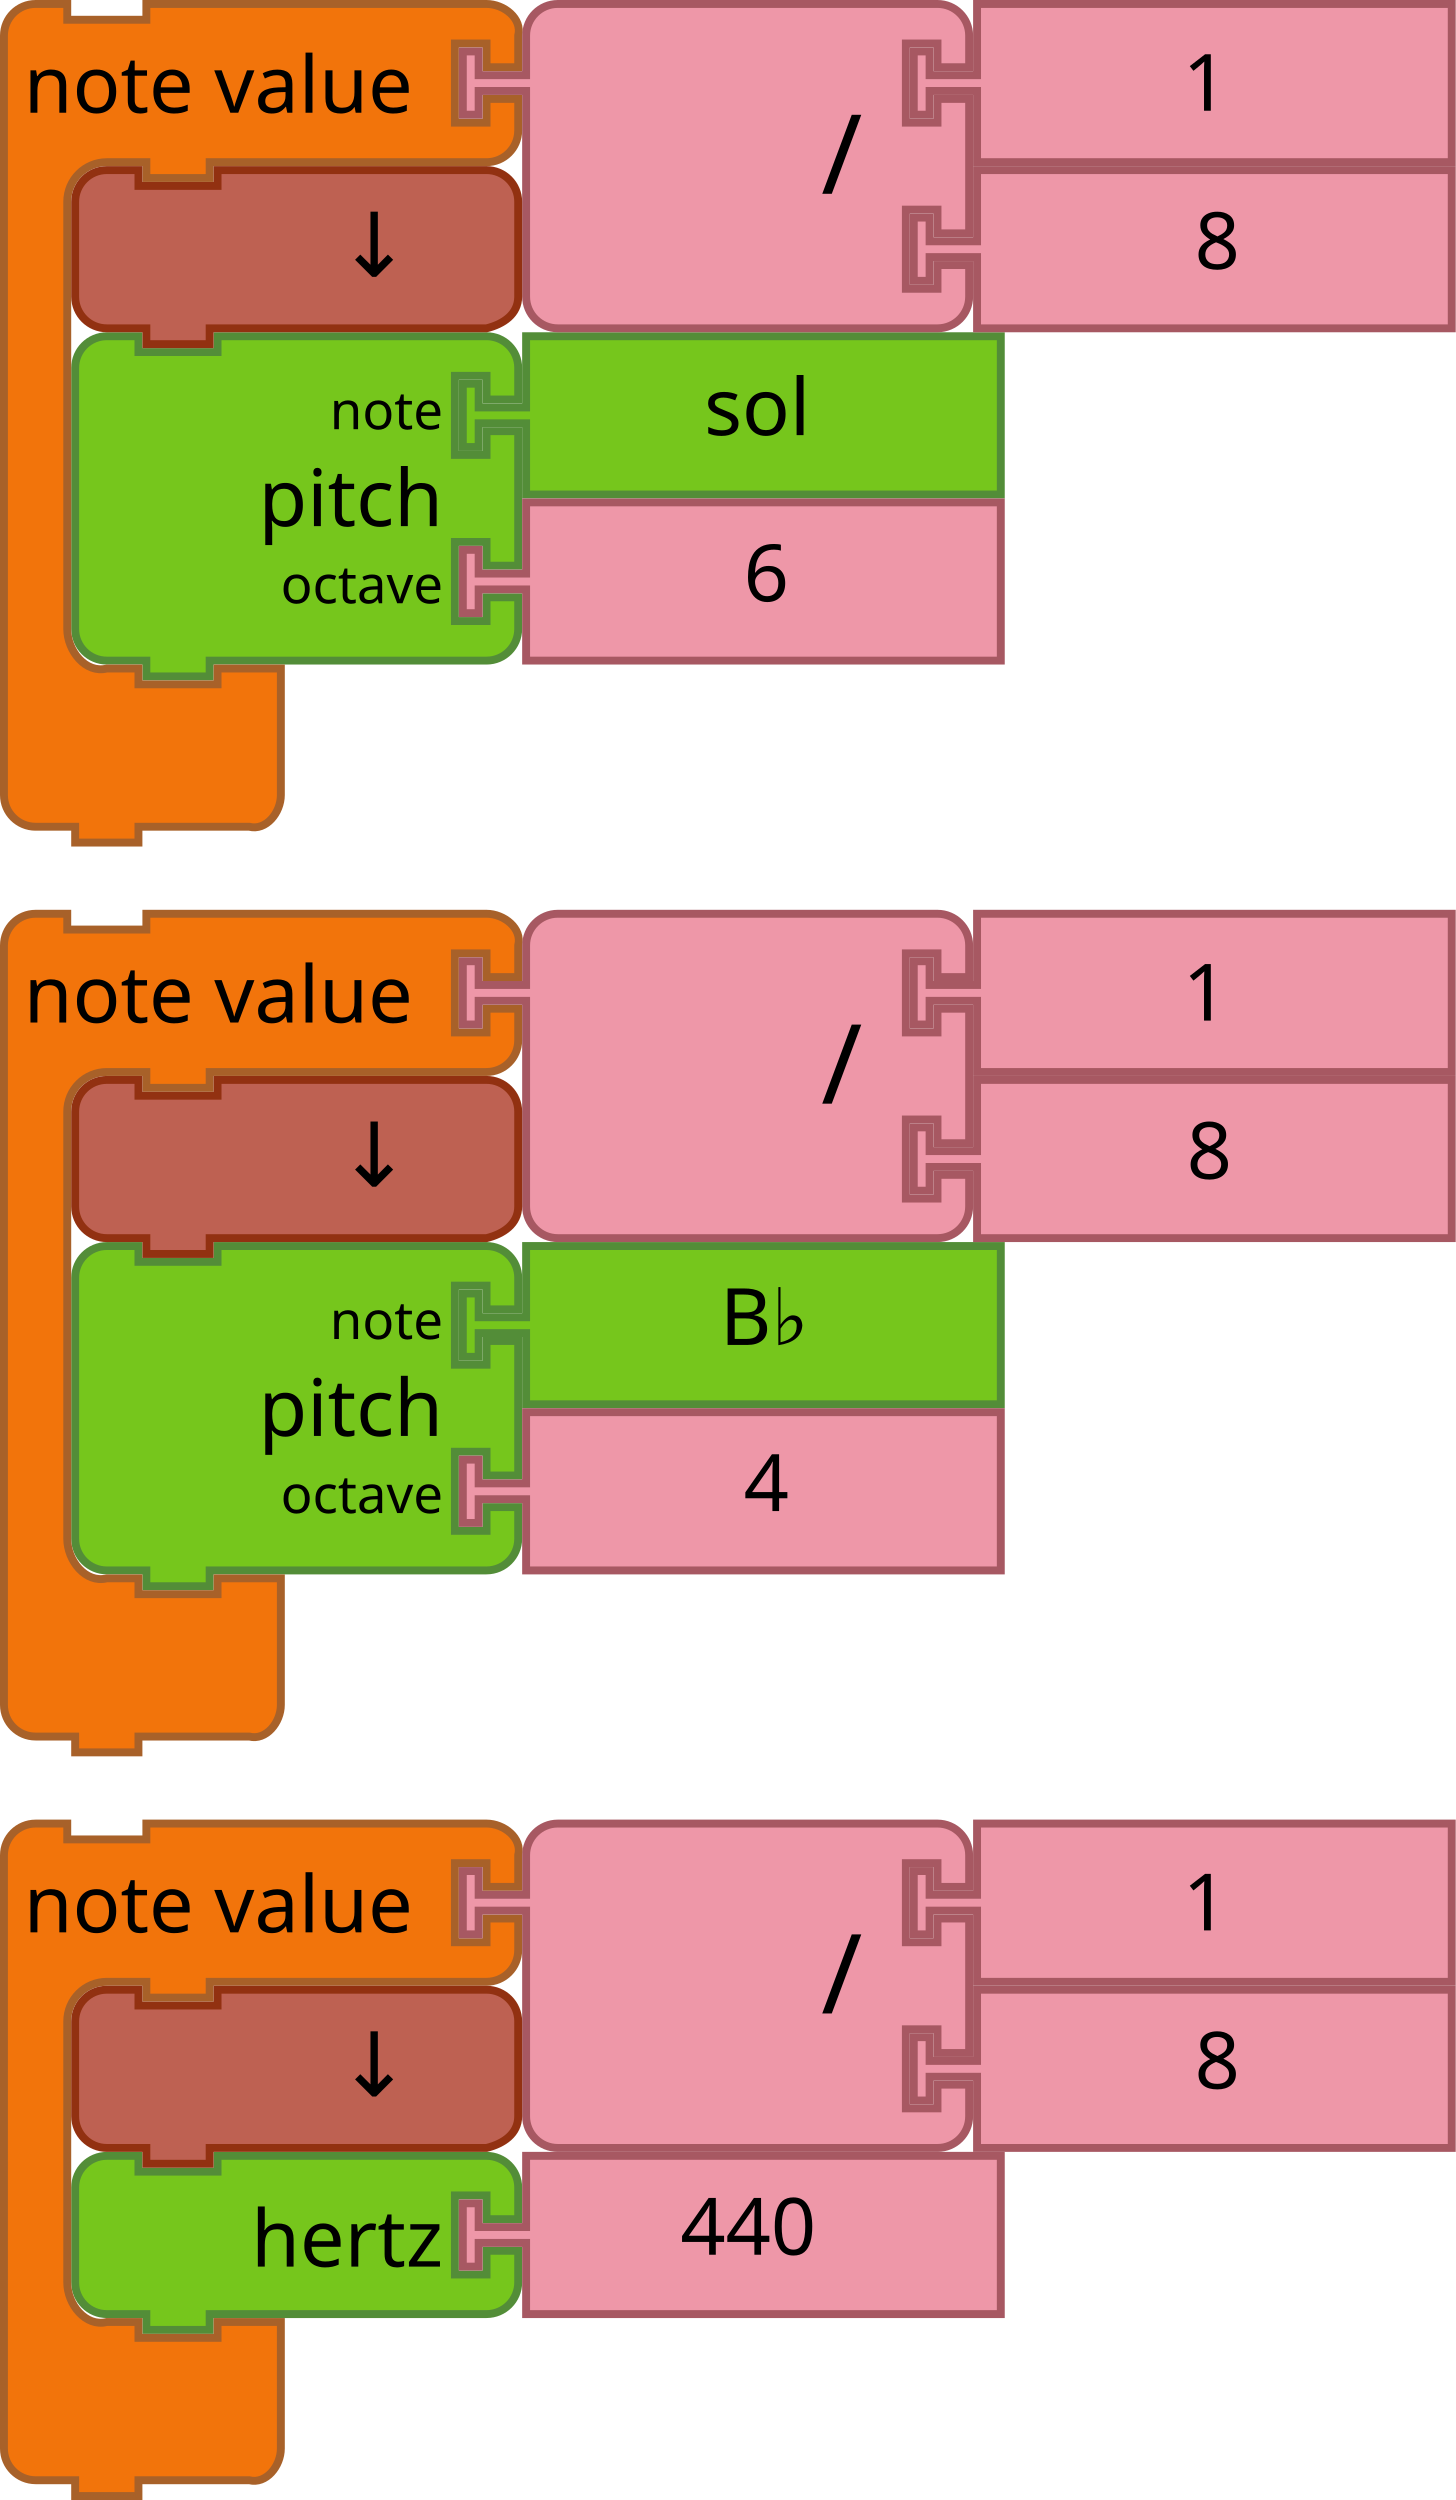
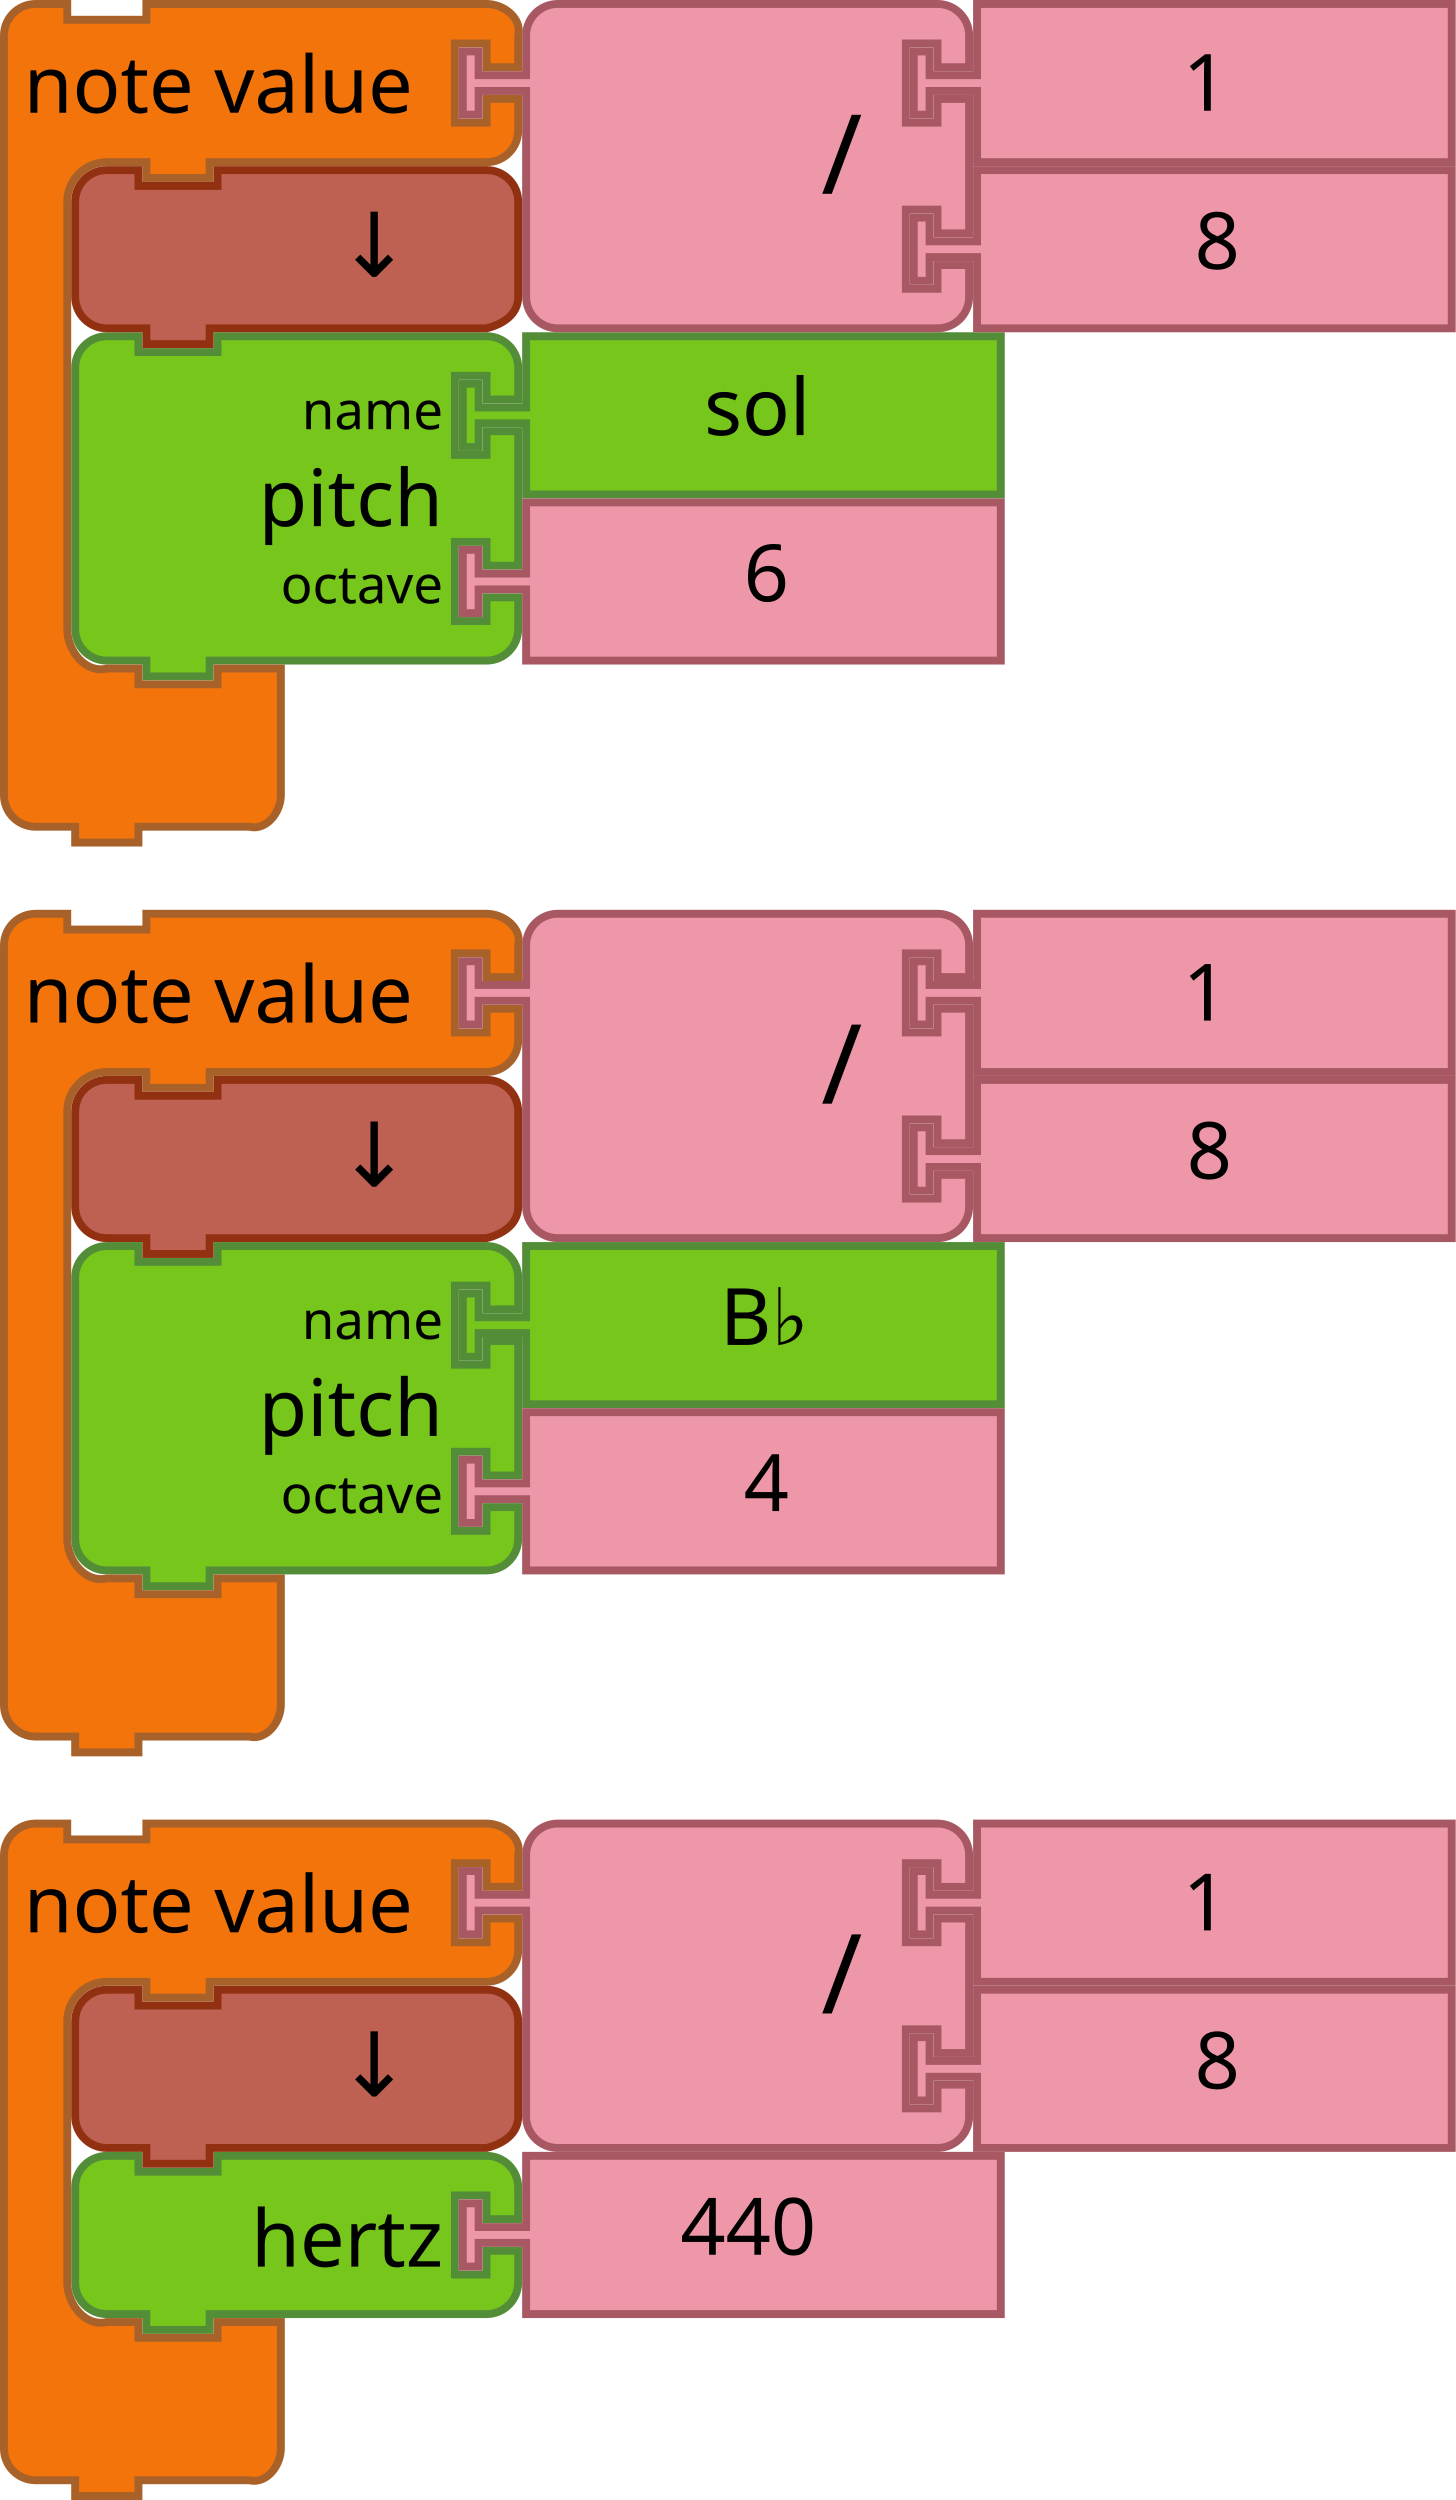
- <svg xmlns="http://www.w3.org/2000/svg" viewBox="0 0 368 632" id="svg3641" height="632" width="368" version="1.1">
+ <svg xmlns="http://www.w3.org/2000/svg" version="1.1" width="368" height="632" id="svg3641" viewBox="0 0 368 632">
  <defs id="defs3668" />
-   <path d="m 19,101 v -8 a 8,8 0 0 1 8,-8 h 8 v 4 h 20 v -4 H 115 h 8 a 8,8 0 0 1 8,8 v 8 h -8 v -6 h -8 v 20 h 8 v -6 h 8 v 34 h -8 v -6 h -8 v 20 h 8 v -6 h 8 v 8 a 8,8 0 0 1 -8,8 h -8 -60 -2 v 4 h -16 v -4 h -2 -8 a 8,8 0 0 1 -8,-8 v -8 -42 z" id="path3194-2" style="fill:#76C61C;fill-opacity:1;stroke:#538D38;stroke-width:2;stroke-linecap:round;stroke-opacity:1" />
-   <text id="text3196-5" style="font-size:20px;font-family:Sans;text-anchor:end;fill:#000000" x="18" y="84">
-     <tspan x="112" y="133" id="tspan3198-4">pitch</tspan>
+   <path style="fill:#76C61C;fill-opacity:1;stroke:#538D38;stroke-width:2;stroke-linecap:round;stroke-opacity:1" id="path3194-2" d="m 19,101 v -8 a 8,8 0 0 1 8,-8 h 8 v 4 h 20 v -4 H 115 h 8 a 8,8 0 0 1 8,8 v 8 h -8 v -6 h -8 v 20 h 8 v -6 h 8 v 34 h -8 v -6 h -8 v 20 h 8 v -6 h 8 v 8 a 8,8 0 0 1 -8,8 h -8 -60 -2 v 4 h -16 v -4 h -2 -8 a 8,8 0 0 1 -8,-8 v -8 -42 z" />
+   <text y="84" x="18" style="font-size:20px;font-family:Sans;text-anchor:end;fill:#000000" id="text3196-5">
+     <tspan id="tspan3198-4" y="133" x="112">pitch</tspan>
  </text>
-   <text id="text3200-7" style="font-size:13.333px;font-family:Sans;text-anchor:end;fill:#000000" x="18" y="86">
-     <tspan x="112" y="108.5" id="tspan3202-4">note</tspan>
+   <text y="86" x="18" style="font-size:13.333px;font-family:Sans;text-anchor:end;fill:#000000" id="text3200-7">
+     <tspan id="tspan3202-4" y="108.5" x="112">name</tspan>
  </text>
-   <text id="text3204-43" style="font-size:13.333px;font-family:Sans;text-anchor:end;fill:#000000" x="18" y="88">
-     <tspan x="112" y="152.5" id="tspan3206-07">octave</tspan>
+   <text y="88" x="18" style="font-size:13.333px;font-family:Sans;text-anchor:end;fill:#000000" id="text3204-43">
+     <tspan id="tspan3206-07" y="152.5" x="112">octave</tspan>
  </text>
-   <path style="fill:#76C61C;fill-opacity:1;stroke:#538D38;stroke-width:2;stroke-linecap:round;stroke-opacity:1" id="path21-8" d="M 133,85 H 253 V 125 H 133 v -16 -2 h -12 v 6 h -4 V 97 h 4 v 6 h 12 v -2 z" />
-   <text x="158" style="font-size:20px;font-family:Sans;text-anchor:start;fill:#000000" id="text23-68" y="84">
-     <tspan id="tspan25-84" y="110" x="178">sol</tspan>
+   <path d="M 133,85 H 253 V 125 H 133 v -16 -2 h -12 v 6 h -4 V 97 h 4 v 6 h 12 v -2 z" id="path21-8" style="fill:#76C61C;fill-opacity:1;stroke:#538D38;stroke-width:2;stroke-linecap:round;stroke-opacity:1" />
+   <text y="84" id="text23-68" style="font-size:20px;font-family:Sans;text-anchor:start;fill:#000000" x="158">
+     <tspan x="178" y="110" id="tspan25-84">sol</tspan>
  </text>
-   <path d="m 133,127 h 120 v 40 H 133 v -16 -2 h -12 v 6 h -4 v -16 h 4 v 6 h 12 v -2 z" id="path21-6-3" style="fill:#EE97A8;fill-opacity:1;stroke:#A75862;stroke-width:2;stroke-linecap:round;stroke-opacity:1" />
-   <text id="text23-9-1" style="font-size:20px;font-family:Sans;text-anchor:start;fill:#000000" x="168" y="126">
-     <tspan x="188" y="152" id="tspan25-8-4">6</tspan>
+   <path style="fill:#EE97A8;fill-opacity:1;stroke:#A75862;stroke-width:2;stroke-linecap:round;stroke-opacity:1" id="path21-6-3" d="m 133,127 h 120 v 40 H 133 v -16 -2 h -12 v 6 h -4 v -16 h 4 v 6 h 12 v -2 z" />
+   <text y="126" x="168" style="font-size:20px;font-family:Sans;text-anchor:start;fill:#000000" id="text23-9-1">
+     <tspan id="tspan25-8-4" y="152" x="188">6</tspan>
  </text>
-   <path d="M 1,17 V 9 c 0,-4.418 3.582,-8 8,-8 h 8 v 4 h 20 V 1 h 18 H 115 h 8 c 4.418,0 9.072,3.714 8,8 v 8 h -8 v -6 h -8 v 20 h 8 v -6 h 8 v 8 c 0,4.418 -3.582,8 -8,8 h -8 -60 -2 v 4 h -16 v -4 h -2 -8 c -5.523,0 -10,4.477 -10,10 v 8 V 151 v 8 c 0,5.523 4.642,11.339 10,10 h 8 v 4 h 20 v -4 h 16 v 12 12 8 c 0,4.418 -3.714,9.072 -8,8 h -8 -18 -2 v 4 h -16 v -4 h -2 -8 c -4.418,0 -8,-3.582 -8,-8 v -8 z" id="path3035-9" style="fill:#F2740B;fill-opacity:1;stroke:#A86129;stroke-width:2;stroke-linecap:round;stroke-opacity:1" />
-   <text id="text3037-2" style="font-size:20px;font-family:Sans;text-anchor:start;fill:#000000" y="-2" x="-2">
-     <tspan x="6" y="28.5" id="tspan3039-06">note value</tspan>
+   <path style="fill:#F2740B;fill-opacity:1;stroke:#A86129;stroke-width:2;stroke-linecap:round;stroke-opacity:1" id="path3035-9" d="M 1,17 V 9 c 0,-4.418 3.582,-8 8,-8 h 8 v 4 h 20 V 1 h 18 H 115 h 8 c 4.418,0 9.072,3.714 8,8 v 8 h -8 v -6 h -8 v 20 h 8 v -6 h 8 v 8 c 0,4.418 -3.582,8 -8,8 h -8 -60 -2 v 4 h -16 v -4 h -2 -8 c -5.523,0 -10,4.477 -10,10 v 8 V 151 v 8 c 0,5.523 4.642,11.339 10,10 h 8 v 4 h 20 v -4 h 16 v 12 12 8 c 0,4.418 -3.714,9.072 -8,8 h -8 -18 -2 v 4 h -16 v -4 h -2 -8 c -4.418,0 -8,-3.582 -8,-8 v -8 z" />
+   <text x="-2" y="-2" style="font-size:20px;font-family:Sans;text-anchor:start;fill:#000000" id="text3037-2">
+     <tspan id="tspan3039-06" y="28.5" x="6">note value</tspan>
  </text>
-   <path d="m 247,43 h 120 v 40 H 247 v -16 -2 h -12 v 6 h -4 v -16 h 4 v 6 h 12 v -2 z" id="path21-6-1-8" style="fill:#EE97A8;fill-opacity:1;stroke:#A75862;stroke-width:2;stroke-linecap:round;stroke-opacity:1" />
-   <text id="text23-9-82-9" style="font-size:20px;font-family:Sans;text-anchor:start;fill:#000000" x="282" y="42">
-     <tspan x="302" y="68" id="tspan25-8-5-2">8</tspan>
+   <path style="fill:#EE97A8;fill-opacity:1;stroke:#A75862;stroke-width:2;stroke-linecap:round;stroke-opacity:1" id="path21-6-1-8" d="m 247,43 h 120 v 40 H 247 v -16 -2 h -12 v 6 h -4 v -16 h 4 v 6 h 12 v -2 z" />
+   <text y="42" x="282" style="font-size:20px;font-family:Sans;text-anchor:start;fill:#000000" id="text23-9-82-9">
+     <tspan id="tspan25-8-5-2" y="68" x="302">8</tspan>
  </text>
-   <path d="M 133,17 V 9 a 8,8 0 0 1 8,-8 h 8 20 60 8 a 8,8 0 0 1 8,8 v 8 h -8 v -6 h -8 v 20 h 8 v -6 h 8 v 34 h -8 v -6 h -8 v 20 h 8 v -6 h 8 v 8 a 8,8 0 0 1 -8,8 h -8 -60 -20 -8 a 8,8 0 0 1 -8,-8 V 67 25 23 h -12 v 6 h -4 V 13 h 4 v 6 h 12 z" id="path3798-4-4-5" style="fill:#EE97A8;fill-opacity:1;stroke:#A75862;stroke-width:2;stroke-linecap:round;stroke-opacity:1" />
-   <text y="-2.2888184e-05" id="text3800-3-2-0" style="font-size:28px;font-family:sans-serif;text-anchor:end;fill:#000000" x="108">
-     <tspan x="218" y="49" id="tspan3802-6-2-5">/</tspan>
+   <path style="fill:#EE97A8;fill-opacity:1;stroke:#A75862;stroke-width:2;stroke-linecap:round;stroke-opacity:1" id="path3798-4-4-5" d="M 133,17 V 9 a 8,8 0 0 1 8,-8 h 8 20 60 8 a 8,8 0 0 1 8,8 v 8 h -8 v -6 h -8 v 20 h 8 v -6 h 8 v 34 h -8 v -6 h -8 v 20 h 8 v -6 h 8 v 8 a 8,8 0 0 1 -8,8 h -8 -60 -20 -8 a 8,8 0 0 1 -8,-8 V 67 25 23 h -12 v 6 h -4 V 13 h 4 v 6 h 12 z" />
+   <text x="108" style="font-size:28px;font-family:sans-serif;text-anchor:end;fill:#000000" id="text3800-3-2-0" y="-2.2888184e-05">
+     <tspan id="tspan3802-6-2-5" y="49" x="218">/</tspan>
  </text>
-   <path d="M 247,1 H 367 V 41 H 247 V 25 23 h -12 v 6 h -4 V 13 h 4 v 6 h 12 v -2 z" id="path21-8-2-1-0-6" style="fill:#EE97A8;fill-opacity:1;stroke:#A75862;stroke-width:2;stroke-linecap:round;stroke-opacity:1" />
-   <text x="279" y="2" id="text23-0-1-0-1-0" style="font-size:20px;font-family:Sans;text-anchor:start;fill:#000000">
-     <tspan x="299" y="28" id="tspan25-7-0-5-2-5">1</tspan>
+   <path style="fill:#EE97A8;fill-opacity:1;stroke:#A75862;stroke-width:2;stroke-linecap:round;stroke-opacity:1" id="path21-8-2-1-0-6" d="M 247,1 H 367 V 41 H 247 V 25 23 h -12 v 6 h -4 V 13 h 4 v 6 h 12 v -2 z" />
+   <text style="font-size:20px;font-family:Sans;text-anchor:start;fill:#000000" id="text23-0-1-0-1-0" y="2" x="279">
+     <tspan id="tspan25-7-0-5-2-5" y="28" x="299">1</tspan>
  </text>
-   <path style="fill:#BE6152;fill-opacity:1;stroke:#923111;stroke-width:2;stroke-linecap:round;stroke-opacity:1" id="path3124" d="m 19,59 v -8 c 0,-4.418 3.582,-8 8,-8 h 8 v 4 h 20 v -4 H 115 h 8 c 4.418,0 8,3.582 8,8 v 8 8 8 c 0,4.418 -3.714,6.928 -8,8 h -8 -60 -2 v 4 h -16 v -4 h -2 -8 c -4.418,0 -8,-3.582 -8,-8 v -8 0 z" />
-   <text id="text6137" y="69.923" x="100.823" style="font-style:normal;font-weight:normal;font-size:16px;line-height:125%;font-family:sans-serif;text-align:center;letter-spacing:0px;word-spacing:0px;text-anchor:middle;fill:#000000;fill-opacity:1;stroke:none;stroke-width:1px;stroke-linecap:butt;stroke-linejoin:miter;stroke-opacity:1" xml:space="preserve">
-     <tspan style="font-size:22.5px" y="69.923" x="100.823" id="tspan6139">↓</tspan>
+   <path d="m 19,59 v -8 c 0,-4.418 3.582,-8 8,-8 h 8 v 4 h 20 v -4 H 115 h 8 c 4.418,0 8,3.582 8,8 v 8 8 8 c 0,4.418 -3.714,6.928 -8,8 h -8 -60 -2 v 4 h -16 v -4 h -2 -8 c -4.418,0 -8,-3.582 -8,-8 v -8 0 z" id="path3124" style="fill:#BE6152;fill-opacity:1;stroke:#923111;stroke-width:2;stroke-linecap:round;stroke-opacity:1" />
+   <text xml:space="preserve" style="font-style:normal;font-weight:normal;font-size:16px;line-height:125%;font-family:sans-serif;text-align:center;letter-spacing:0px;word-spacing:0px;text-anchor:middle;fill:#000000;fill-opacity:1;stroke:none;stroke-width:1px;stroke-linecap:butt;stroke-linejoin:miter;stroke-opacity:1" x="100.823" y="69.923" id="text6137">
+     <tspan id="tspan6139" x="100.823" y="69.923" style="font-size:22.5px">↓</tspan>
  </text>
-   <path d="m 19,561 v -8 c 0,-4.418 3.582,-8 8,-8 h 8 v 4 h 20 v -4 H 115 h 8 c 4.418,0 8,3.582 8,8 v 8 h -8 v -6 h -8 v 20 h 8 v -6 h 8 v 8 c 0,4.418 -3.582,8 -8,8 h -8 -60 -2 v 4 h -16 v -4 h -2 -8 c -4.418,0 -8,-3.582 -8,-8 v -8 0 z" id="path3194-36" style="fill:#76C61C;fill-opacity:1;stroke:#538D38;stroke-width:2;stroke-linecap:round;stroke-opacity:1" />
-   <text id="text3196-75" style="font-size:20px;font-family:Sans;text-anchor:end;fill:#000000" x="18" y="524">
-     <tspan x="112" y="573" id="tspan3198-3">hertz</tspan>
+   <path style="fill:#76C61C;fill-opacity:1;stroke:#538D38;stroke-width:2;stroke-linecap:round;stroke-opacity:1" id="path3194-36" d="m 19,561 v -8 c 0,-4.418 3.582,-8 8,-8 h 8 v 4 h 20 v -4 H 115 h 8 c 4.418,0 8,3.582 8,8 v 8 h -8 v -6 h -8 v 20 h 8 v -6 h 8 v 8 c 0,4.418 -3.582,8 -8,8 h -8 -60 -2 v 4 h -16 v -4 h -2 -8 c -4.418,0 -8,-3.582 -8,-8 v -8 0 z" />
+   <text y="524" x="18" style="font-size:20px;font-family:Sans;text-anchor:end;fill:#000000" id="text3196-75">
+     <tspan id="tspan3198-3" y="573" x="112">hertz</tspan>
  </text>
-   <path d="m 133,545 h 120 v 40 H 133 v -16 -2 h -12 v 6 h -4 v -16 h 4 v 6 h 12 v -2 z" id="path21-6-9" style="fill:#EE97A8;fill-opacity:1;stroke:#A75862;stroke-width:2;stroke-linecap:round;stroke-opacity:1" />
-   <text id="text23-9-3" style="font-size:20px;font-family:Sans;text-anchor:start;fill:#000000" x="152" y="544">
-     <tspan x="172" y="570" id="tspan25-8-6">440</tspan>
+   <path style="fill:#EE97A8;fill-opacity:1;stroke:#A75862;stroke-width:2;stroke-linecap:round;stroke-opacity:1" id="path21-6-9" d="m 133,545 h 120 v 40 H 133 v -16 -2 h -12 v 6 h -4 v -16 h 4 v 6 h 12 v -2 z" />
+   <text y="544" x="152" style="font-size:20px;font-family:Sans;text-anchor:start;fill:#000000" id="text23-9-3">
+     <tspan id="tspan25-8-6" y="570" x="172">440</tspan>
  </text>
-   <path d="m 1,477 v -8 c 0,-4.418 3.582,-8 8,-8 h 8 v 4 h 20 v -4 h 18 H 115 h 8 c 4.418,0 9.072,3.714 8,8 v 8 h -8 v -6 h -8 v 20 h 8 v -6 h 8 v 8 c 0,4.418 -3.582,8 -8,8 h -8 -60 -2 v 4 h -16 v -4 h -2 -8 c -5.523,0 -10,4.477 -10,10 v 8 50 V 577 c 0,5.523 4.642,11.339 10,10 h 8 v 4 h 20 v -4 h 16 v 12 12 8 c 0,4.418 -3.714,9.072 -8,8 h -8 -18 -2 v 4 h -16 v -4 h -2 -8 c -4.418,0 -8,-3.582 -8,-8 v -8 z" id="path3035-0" style="fill:#F2740B;fill-opacity:1;stroke:#A86129;stroke-width:2;stroke-linecap:round;stroke-opacity:1" />
-   <text id="text3037-6" style="font-size:20px;font-family:Sans;text-anchor:start;fill:#000000" y="458" x="-2">
-     <tspan x="6" y="488.5" id="tspan3039-2">note value</tspan>
+   <path style="fill:#F2740B;fill-opacity:1;stroke:#A86129;stroke-width:2;stroke-linecap:round;stroke-opacity:1" id="path3035-0" d="m 1,477 v -8 c 0,-4.418 3.582,-8 8,-8 h 8 v 4 h 20 v -4 h 18 H 115 h 8 c 4.418,0 9.072,3.714 8,8 v 8 h -8 v -6 h -8 v 20 h 8 v -6 h 8 v 8 c 0,4.418 -3.582,8 -8,8 h -8 -60 -2 v 4 h -16 v -4 h -2 -8 c -5.523,0 -10,4.477 -10,10 v 8 50 V 577 c 0,5.523 4.642,11.339 10,10 h 8 v 4 h 20 v -4 h 16 v 12 12 8 c 0,4.418 -3.714,9.072 -8,8 h -8 -18 -2 v 4 h -16 v -4 h -2 -8 c -4.418,0 -8,-3.582 -8,-8 v -8 z" />
+   <text x="-2" y="458" style="font-size:20px;font-family:Sans;text-anchor:start;fill:#000000" id="text3037-6">
+     <tspan id="tspan3039-2" y="488.5" x="6">note value</tspan>
  </text>
-   <path d="m 247,503 h 120 v 40 H 247 v -16 -2 h -12 v 6 h -4 v -16 h 4 v 6 h 12 v -2 z" id="path21-6-1-1" style="fill:#EE97A8;fill-opacity:1;stroke:#A75862;stroke-width:2;stroke-linecap:round;stroke-opacity:1" />
-   <text id="text23-9-82-8" style="font-size:20px;font-family:Sans;text-anchor:start;fill:#000000" x="282" y="502">
-     <tspan x="302" y="528" id="tspan25-8-5-7">8</tspan>
+   <path style="fill:#EE97A8;fill-opacity:1;stroke:#A75862;stroke-width:2;stroke-linecap:round;stroke-opacity:1" id="path21-6-1-1" d="m 247,503 h 120 v 40 H 247 v -16 -2 h -12 v 6 h -4 v -16 h 4 v 6 h 12 v -2 z" />
+   <text y="502" x="282" style="font-size:20px;font-family:Sans;text-anchor:start;fill:#000000" id="text23-9-82-8">
+     <tspan id="tspan25-8-5-7" y="528" x="302">8</tspan>
  </text>
-   <path d="m 133,477 v -8 a 8,8 0 0 1 8,-8 h 8 20 60 8 a 8,8 0 0 1 8,8 v 8 h -8 v -6 h -8 v 20 h 8 v -6 h 8 v 34 h -8 v -6 h -8 v 20 h 8 v -6 h 8 v 8 a 8,8 0 0 1 -8,8 h -8 -60 -20 -8 a 8,8 0 0 1 -8,-8 v -8 -42 -2 h -12 v 6 h -4 v -16 h 4 v 6 h 12 z" id="path3798-4-4-5-2" style="fill:#EE97A8;fill-opacity:1;stroke:#A75862;stroke-width:2;stroke-linecap:round;stroke-opacity:1" />
-   <text y="460" id="text3800-3-2-0-0" style="font-size:28px;font-family:sans-serif;text-anchor:end;fill:#000000" x="108">
-     <tspan x="218" y="509" id="tspan3802-6-2-5-2">/</tspan>
+   <path style="fill:#EE97A8;fill-opacity:1;stroke:#A75862;stroke-width:2;stroke-linecap:round;stroke-opacity:1" id="path3798-4-4-5-2" d="m 133,477 v -8 a 8,8 0 0 1 8,-8 h 8 20 60 8 a 8,8 0 0 1 8,8 v 8 h -8 v -6 h -8 v 20 h 8 v -6 h 8 v 34 h -8 v -6 h -8 v 20 h 8 v -6 h 8 v 8 a 8,8 0 0 1 -8,8 h -8 -60 -20 -8 a 8,8 0 0 1 -8,-8 v -8 -42 -2 h -12 v 6 h -4 v -16 h 4 v 6 h 12 z" />
+   <text x="108" style="font-size:28px;font-family:sans-serif;text-anchor:end;fill:#000000" id="text3800-3-2-0-0" y="460">
+     <tspan id="tspan3802-6-2-5-2" y="509" x="218">/</tspan>
  </text>
-   <path d="m 247,461 h 120 v 40 H 247 v -16 -2 h -12 v 6 h -4 v -16 h 4 v 6 h 12 v -2 z" id="path21-8-2-1-0-6-7" style="fill:#EE97A8;fill-opacity:1;stroke:#A75862;stroke-width:2;stroke-linecap:round;stroke-opacity:1" />
-   <text x="279" y="462" id="text23-0-1-0-1-0-5" style="font-size:20px;font-family:Sans;text-anchor:start;fill:#000000">
-     <tspan x="299" y="488" id="tspan25-7-0-5-2-5-9">1</tspan>
+   <path style="fill:#EE97A8;fill-opacity:1;stroke:#A75862;stroke-width:2;stroke-linecap:round;stroke-opacity:1" id="path21-8-2-1-0-6-7" d="m 247,461 h 120 v 40 H 247 v -16 -2 h -12 v 6 h -4 v -16 h 4 v 6 h 12 v -2 z" />
+   <text style="font-size:20px;font-family:Sans;text-anchor:start;fill:#000000" id="text23-0-1-0-1-0-5" y="462" x="279">
+     <tspan id="tspan25-7-0-5-2-5-9" y="488" x="299">1</tspan>
  </text>
-   <path style="fill:#BE6152;fill-opacity:1;stroke:#923111;stroke-width:2;stroke-linecap:round;stroke-opacity:1" id="path3124-2" d="m 19,519 v -8 c 0,-4.418 3.582,-8 8,-8 h 8 v 4 h 20 v -4 H 115 h 8 c 4.418,0 8,3.582 8,8 v 8 8 8 c 0,4.418 -3.714,6.928 -8,8 h -8 -60 -2 v 4 h -16 v -4 h -2 -8 c -4.418,0 -8,-3.582 -8,-8 v -8 0 z" />
-   <text id="text6137-2" y="529.923" x="100.823" style="font-style:normal;font-weight:normal;font-size:16px;line-height:125%;font-family:sans-serif;text-align:center;letter-spacing:0px;word-spacing:0px;text-anchor:middle;fill:#000000;fill-opacity:1;stroke:none;stroke-width:1px;stroke-linecap:butt;stroke-linejoin:miter;stroke-opacity:1" xml:space="preserve">
-     <tspan style="font-size:22.5px" y="529.923" x="100.823" id="tspan6139-8">↓</tspan>
+   <path d="m 19,519 v -8 c 0,-4.418 3.582,-8 8,-8 h 8 v 4 h 20 v -4 H 115 h 8 c 4.418,0 8,3.582 8,8 v 8 8 8 c 0,4.418 -3.714,6.928 -8,8 h -8 -60 -2 v 4 h -16 v -4 h -2 -8 c -4.418,0 -8,-3.582 -8,-8 v -8 0 z" id="path3124-2" style="fill:#BE6152;fill-opacity:1;stroke:#923111;stroke-width:2;stroke-linecap:round;stroke-opacity:1" />
+   <text xml:space="preserve" style="font-style:normal;font-weight:normal;font-size:16px;line-height:125%;font-family:sans-serif;text-align:center;letter-spacing:0px;word-spacing:0px;text-anchor:middle;fill:#000000;fill-opacity:1;stroke:none;stroke-width:1px;stroke-linecap:butt;stroke-linejoin:miter;stroke-opacity:1" x="100.823" y="529.923" id="text6137-2">
+     <tspan id="tspan6139-8" x="100.823" y="529.923" style="font-size:22.5px">↓</tspan>
  </text>
-   <path d="m 19,331 v -8 a 8,8 0 0 1 8,-8 h 8 v 4 h 20 v -4 h 60 8 a 8,8 0 0 1 8,8 v 8 h -8 v -6 h -8 v 20 h 8 v -6 h 8 v 34 h -8 V 367 h -8 v 20 h 8 v -6 h 8 v 8 a 8,8 0 0 1 -8,8 h -8 -60 -2 v 4 H 37 v -4 h -2 -8 a 8,8 0 0 1 -8,-8 v -8 -42 z" id="path3194-9" style="fill:#76C61C;fill-opacity:1;stroke:#538D38;stroke-width:2;stroke-linecap:round;stroke-opacity:1" />
-   <text id="text3196-73" style="font-size:20px;font-family:Sans;text-anchor:end;fill:#000000" x="18" y="314">
-     <tspan x="112" y="363" id="tspan3198-6">pitch</tspan>
+   <path style="fill:#76C61C;fill-opacity:1;stroke:#538D38;stroke-width:2;stroke-linecap:round;stroke-opacity:1" id="path3194-9" d="m 19,331 v -8 a 8,8 0 0 1 8,-8 h 8 v 4 h 20 v -4 h 60 8 a 8,8 0 0 1 8,8 v 8 h -8 v -6 h -8 v 20 h 8 v -6 h 8 v 34 h -8 V 367 h -8 v 20 h 8 v -6 h 8 v 8 a 8,8 0 0 1 -8,8 h -8 -60 -2 v 4 H 37 v -4 h -2 -8 a 8,8 0 0 1 -8,-8 v -8 -42 z" />
+   <text y="314" x="18" style="font-size:20px;font-family:Sans;text-anchor:end;fill:#000000" id="text3196-73">
+     <tspan id="tspan3198-6" y="363" x="112">pitch</tspan>
  </text>
-   <text id="text3200-1" style="font-size:13.333px;font-family:Sans;text-anchor:end;fill:#000000" x="18" y="316">
-     <tspan x="112" y="338.5" id="tspan3202-2">note</tspan>
+   <text y="316" x="18" style="font-size:13.333px;font-family:Sans;text-anchor:end;fill:#000000" id="text3200-1">
+     <tspan id="tspan3202-2" y="338.5" x="112">name</tspan>
  </text>
-   <text id="text3204-93" style="font-size:13.333px;font-family:Sans;text-anchor:end;fill:#000000" x="18" y="318">
-     <tspan x="112" y="382.5" id="tspan3206-1">octave</tspan>
+   <text y="318" x="18" style="font-size:13.333px;font-family:Sans;text-anchor:end;fill:#000000" id="text3204-93">
+     <tspan id="tspan3206-1" y="382.5" x="112">octave</tspan>
  </text>
-   <path style="fill:#76C61C;fill-opacity:1;stroke:#538D38;stroke-width:2;stroke-linecap:round;stroke-opacity:1" id="path21-9" d="M 133,315 H 253 V 355 H 133 v -16 -2 h -12 v 6 h -4 v -16 h 4 v 6 h 12 v -2 z" />
-   <text x="162" style="font-size:20px;font-family:Sans;text-anchor:start;fill:#000000" id="text23-4" y="314">
-     <tspan id="tspan25-78" y="340" x="182">B♭</tspan>
+   <path d="M 133,315 H 253 V 355 H 133 v -16 -2 h -12 v 6 h -4 v -16 h 4 v 6 h 12 v -2 z" id="path21-9" style="fill:#76C61C;fill-opacity:1;stroke:#538D38;stroke-width:2;stroke-linecap:round;stroke-opacity:1" />
+   <text y="314" id="text23-4" style="font-size:20px;font-family:Sans;text-anchor:start;fill:#000000" x="162">
+     <tspan x="182" y="340" id="tspan25-78">B♭</tspan>
  </text>
-   <path d="m 133,357 h 120 v 40 H 133 v -16 -2 h -12 v 6 h -4 v -16 h 4 v 6 h 12 v -2 z" id="path21-6-4" style="fill:#EE97A8;fill-opacity:1;stroke:#A75862;stroke-width:2;stroke-linecap:round;stroke-opacity:1" />
-   <text id="text23-9-50" style="font-size:20px;font-family:Sans;text-anchor:start;fill:#000000" x="168" y="356">
-     <tspan x="188" y="382" id="tspan25-8-3">4</tspan>
+   <path style="fill:#EE97A8;fill-opacity:1;stroke:#A75862;stroke-width:2;stroke-linecap:round;stroke-opacity:1" id="path21-6-4" d="m 133,357 h 120 v 40 H 133 v -16 -2 h -12 v 6 h -4 v -16 h 4 v 6 h 12 v -2 z" />
+   <text y="356" x="168" style="font-size:20px;font-family:Sans;text-anchor:start;fill:#000000" id="text23-9-50">
+     <tspan id="tspan25-8-3" y="382" x="188">4</tspan>
  </text>
-   <path d="m 1,247 v -8 c 0,-4.418 3.582,-8 8,-8 h 8 v 4 h 20 v -4 h 18 60 8 c 4.418,0 9.072,3.714 8,8 v 8 h -8 v -6 h -8 v 20 h 8 v -6 h 8 v 8 c 0,4.418 -3.582,8 -8,8 h -8 -60 -2 v 4 H 37 v -4 h -2 -8 c -5.523,0 -10,4.477 -10,10 v 8 92 V 389 c 0,5.523 4.642,11.339 10,10 h 8 v 4 h 20 v -4 h 16 v 12 12 8 c 0,4.418 -3.714,9.072 -8,8 H 55 37 35 v 4 H 19 v -4 H 17 9 c -4.418,0 -8,-3.582 -8,-8 v -8 z" id="path3035-6" style="fill:#F2740B;fill-opacity:1;stroke:#A86129;stroke-width:2;stroke-linecap:round;stroke-opacity:1" />
-   <text id="text3037-1" style="font-size:20px;font-family:Sans;text-anchor:start;fill:#000000" y="228" x="-2">
-     <tspan x="6" y="258.5" id="tspan3039-0">note value</tspan>
+   <path style="fill:#F2740B;fill-opacity:1;stroke:#A86129;stroke-width:2;stroke-linecap:round;stroke-opacity:1" id="path3035-6" d="m 1,247 v -8 c 0,-4.418 3.582,-8 8,-8 h 8 v 4 h 20 v -4 h 18 60 8 c 4.418,0 9.072,3.714 8,8 v 8 h -8 v -6 h -8 v 20 h 8 v -6 h 8 v 8 c 0,4.418 -3.582,8 -8,8 h -8 -60 -2 v 4 H 37 v -4 h -2 -8 c -5.523,0 -10,4.477 -10,10 v 8 92 V 389 c 0,5.523 4.642,11.339 10,10 h 8 v 4 h 20 v -4 h 16 v 12 12 8 c 0,4.418 -3.714,9.072 -8,8 H 55 37 35 v 4 H 19 v -4 H 17 9 c -4.418,0 -8,-3.582 -8,-8 v -8 z" />
+   <text x="-2" y="228" style="font-size:20px;font-family:Sans;text-anchor:start;fill:#000000" id="text3037-1">
+     <tspan id="tspan3039-0" y="258.5" x="6">note value</tspan>
  </text>
-   <path d="m 247,273 h 120 v 40 H 247 v -16 -2 h -12 v 6 h -4 v -16 h 4 v 6 h 12 v -2 z" id="path21-6-1-20" style="fill:#EE97A8;fill-opacity:1;stroke:#A75862;stroke-width:2;stroke-linecap:round;stroke-opacity:1" />
-   <text id="text23-9-82-6" style="font-size:20px;font-family:Sans;text-anchor:start;fill:#000000" x="280" y="272">
-     <tspan x="300" y="298" id="tspan25-8-5-15">8</tspan>
+   <path style="fill:#EE97A8;fill-opacity:1;stroke:#A75862;stroke-width:2;stroke-linecap:round;stroke-opacity:1" id="path21-6-1-20" d="m 247,273 h 120 v 40 H 247 v -16 -2 h -12 v 6 h -4 v -16 h 4 v 6 h 12 v -2 z" />
+   <text y="272" x="280" style="font-size:20px;font-family:Sans;text-anchor:start;fill:#000000" id="text23-9-82-6">
+     <tspan id="tspan25-8-5-15" y="298" x="300">8</tspan>
  </text>
-   <path d="m 133,247 v -8 a 8,8 0 0 1 8,-8 h 8 20 60 8 a 8,8 0 0 1 8,8 v 8 h -8 v -6 h -8 v 20 h 8 v -6 h 8 v 34 h -8 v -6 h -8 v 20 h 8 v -6 h 8 v 8 a 8,8 0 0 1 -8,8 h -8 -60 -20 -8 a 8,8 0 0 1 -8,-8 v -8 -42 -2 h -12 v 6 h -4 v -16 h 4 v 6 h 12 z" id="path3798-4-4-5-4" style="fill:#EE97A8;fill-opacity:1;stroke:#A75862;stroke-width:2;stroke-linecap:round;stroke-opacity:1" />
-   <text y="230" id="text3800-3-2-0-7" style="font-size:28px;font-family:sans-serif;text-anchor:end;fill:#000000" x="108">
-     <tspan x="218" y="279" id="tspan3802-6-2-5-6">/</tspan>
+   <path style="fill:#EE97A8;fill-opacity:1;stroke:#A75862;stroke-width:2;stroke-linecap:round;stroke-opacity:1" id="path3798-4-4-5-4" d="m 133,247 v -8 a 8,8 0 0 1 8,-8 h 8 20 60 8 a 8,8 0 0 1 8,8 v 8 h -8 v -6 h -8 v 20 h 8 v -6 h 8 v 34 h -8 v -6 h -8 v 20 h 8 v -6 h 8 v 8 a 8,8 0 0 1 -8,8 h -8 -60 -20 -8 a 8,8 0 0 1 -8,-8 v -8 -42 -2 h -12 v 6 h -4 v -16 h 4 v 6 h 12 z" />
+   <text x="108" style="font-size:28px;font-family:sans-serif;text-anchor:end;fill:#000000" id="text3800-3-2-0-7" y="230">
+     <tspan id="tspan3802-6-2-5-6" y="279" x="218">/</tspan>
  </text>
-   <path d="m 247,231 h 120 v 40 H 247 v -16 -2 h -12 v 6 h -4 v -16 h 4 v 6 h 12 v -2 z" id="path21-8-2-1-0-6-6" style="fill:#EE97A8;fill-opacity:1;stroke:#A75862;stroke-width:2;stroke-linecap:round;stroke-opacity:1" />
-   <text x="279" y="232" id="text23-0-1-0-1-0-9" style="font-size:20px;font-family:Sans;text-anchor:start;fill:#000000">
-     <tspan x="299" y="258" id="tspan25-7-0-5-2-5-3">1</tspan>
+   <path style="fill:#EE97A8;fill-opacity:1;stroke:#A75862;stroke-width:2;stroke-linecap:round;stroke-opacity:1" id="path21-8-2-1-0-6-6" d="m 247,231 h 120 v 40 H 247 v -16 -2 h -12 v 6 h -4 v -16 h 4 v 6 h 12 v -2 z" />
+   <text style="font-size:20px;font-family:Sans;text-anchor:start;fill:#000000" id="text23-0-1-0-1-0-9" y="232" x="279">
+     <tspan id="tspan25-7-0-5-2-5-3" y="258" x="299">1</tspan>
  </text>
-   <path style="fill:#BE6152;fill-opacity:1;stroke:#923111;stroke-width:2;stroke-linecap:round;stroke-opacity:1" id="path3124-7" d="m 19,289 v -8 c 0,-4.418 3.582,-8 8,-8 h 8 v 4 h 20 v -4 h 60 8 c 4.418,0 8,3.582 8,8 v 8 8 8 c 0,4.418 -3.714,6.928 -8,8 h -8 -60 -2 v 4 H 37 v -4 h -2 -8 c -4.418,0 -8,-3.582 -8,-8 v -8 0 z" />
-   <text id="text6137-4" y="299.923" x="100.823" style="font-style:normal;font-weight:normal;font-size:16px;line-height:125%;font-family:sans-serif;text-align:center;letter-spacing:0px;word-spacing:0px;text-anchor:middle;fill:#000000;fill-opacity:1;stroke:none;stroke-width:1px;stroke-linecap:butt;stroke-linejoin:miter;stroke-opacity:1" xml:space="preserve">
-     <tspan style="font-size:22.5px" y="299.923" x="100.823" id="tspan6139-5">↓</tspan>
+   <path d="m 19,289 v -8 c 0,-4.418 3.582,-8 8,-8 h 8 v 4 h 20 v -4 h 60 8 c 4.418,0 8,3.582 8,8 v 8 8 8 c 0,4.418 -3.714,6.928 -8,8 h -8 -60 -2 v 4 H 37 v -4 h -2 -8 c -4.418,0 -8,-3.582 -8,-8 v -8 0 z" id="path3124-7" style="fill:#BE6152;fill-opacity:1;stroke:#923111;stroke-width:2;stroke-linecap:round;stroke-opacity:1" />
+   <text xml:space="preserve" style="font-style:normal;font-weight:normal;font-size:16px;line-height:125%;font-family:sans-serif;text-align:center;letter-spacing:0px;word-spacing:0px;text-anchor:middle;fill:#000000;fill-opacity:1;stroke:none;stroke-width:1px;stroke-linecap:butt;stroke-linejoin:miter;stroke-opacity:1" x="100.823" y="299.923" id="text6137-4">
+     <tspan id="tspan6139-5" x="100.823" y="299.923" style="font-size:22.5px">↓</tspan>
  </text>
</svg>
